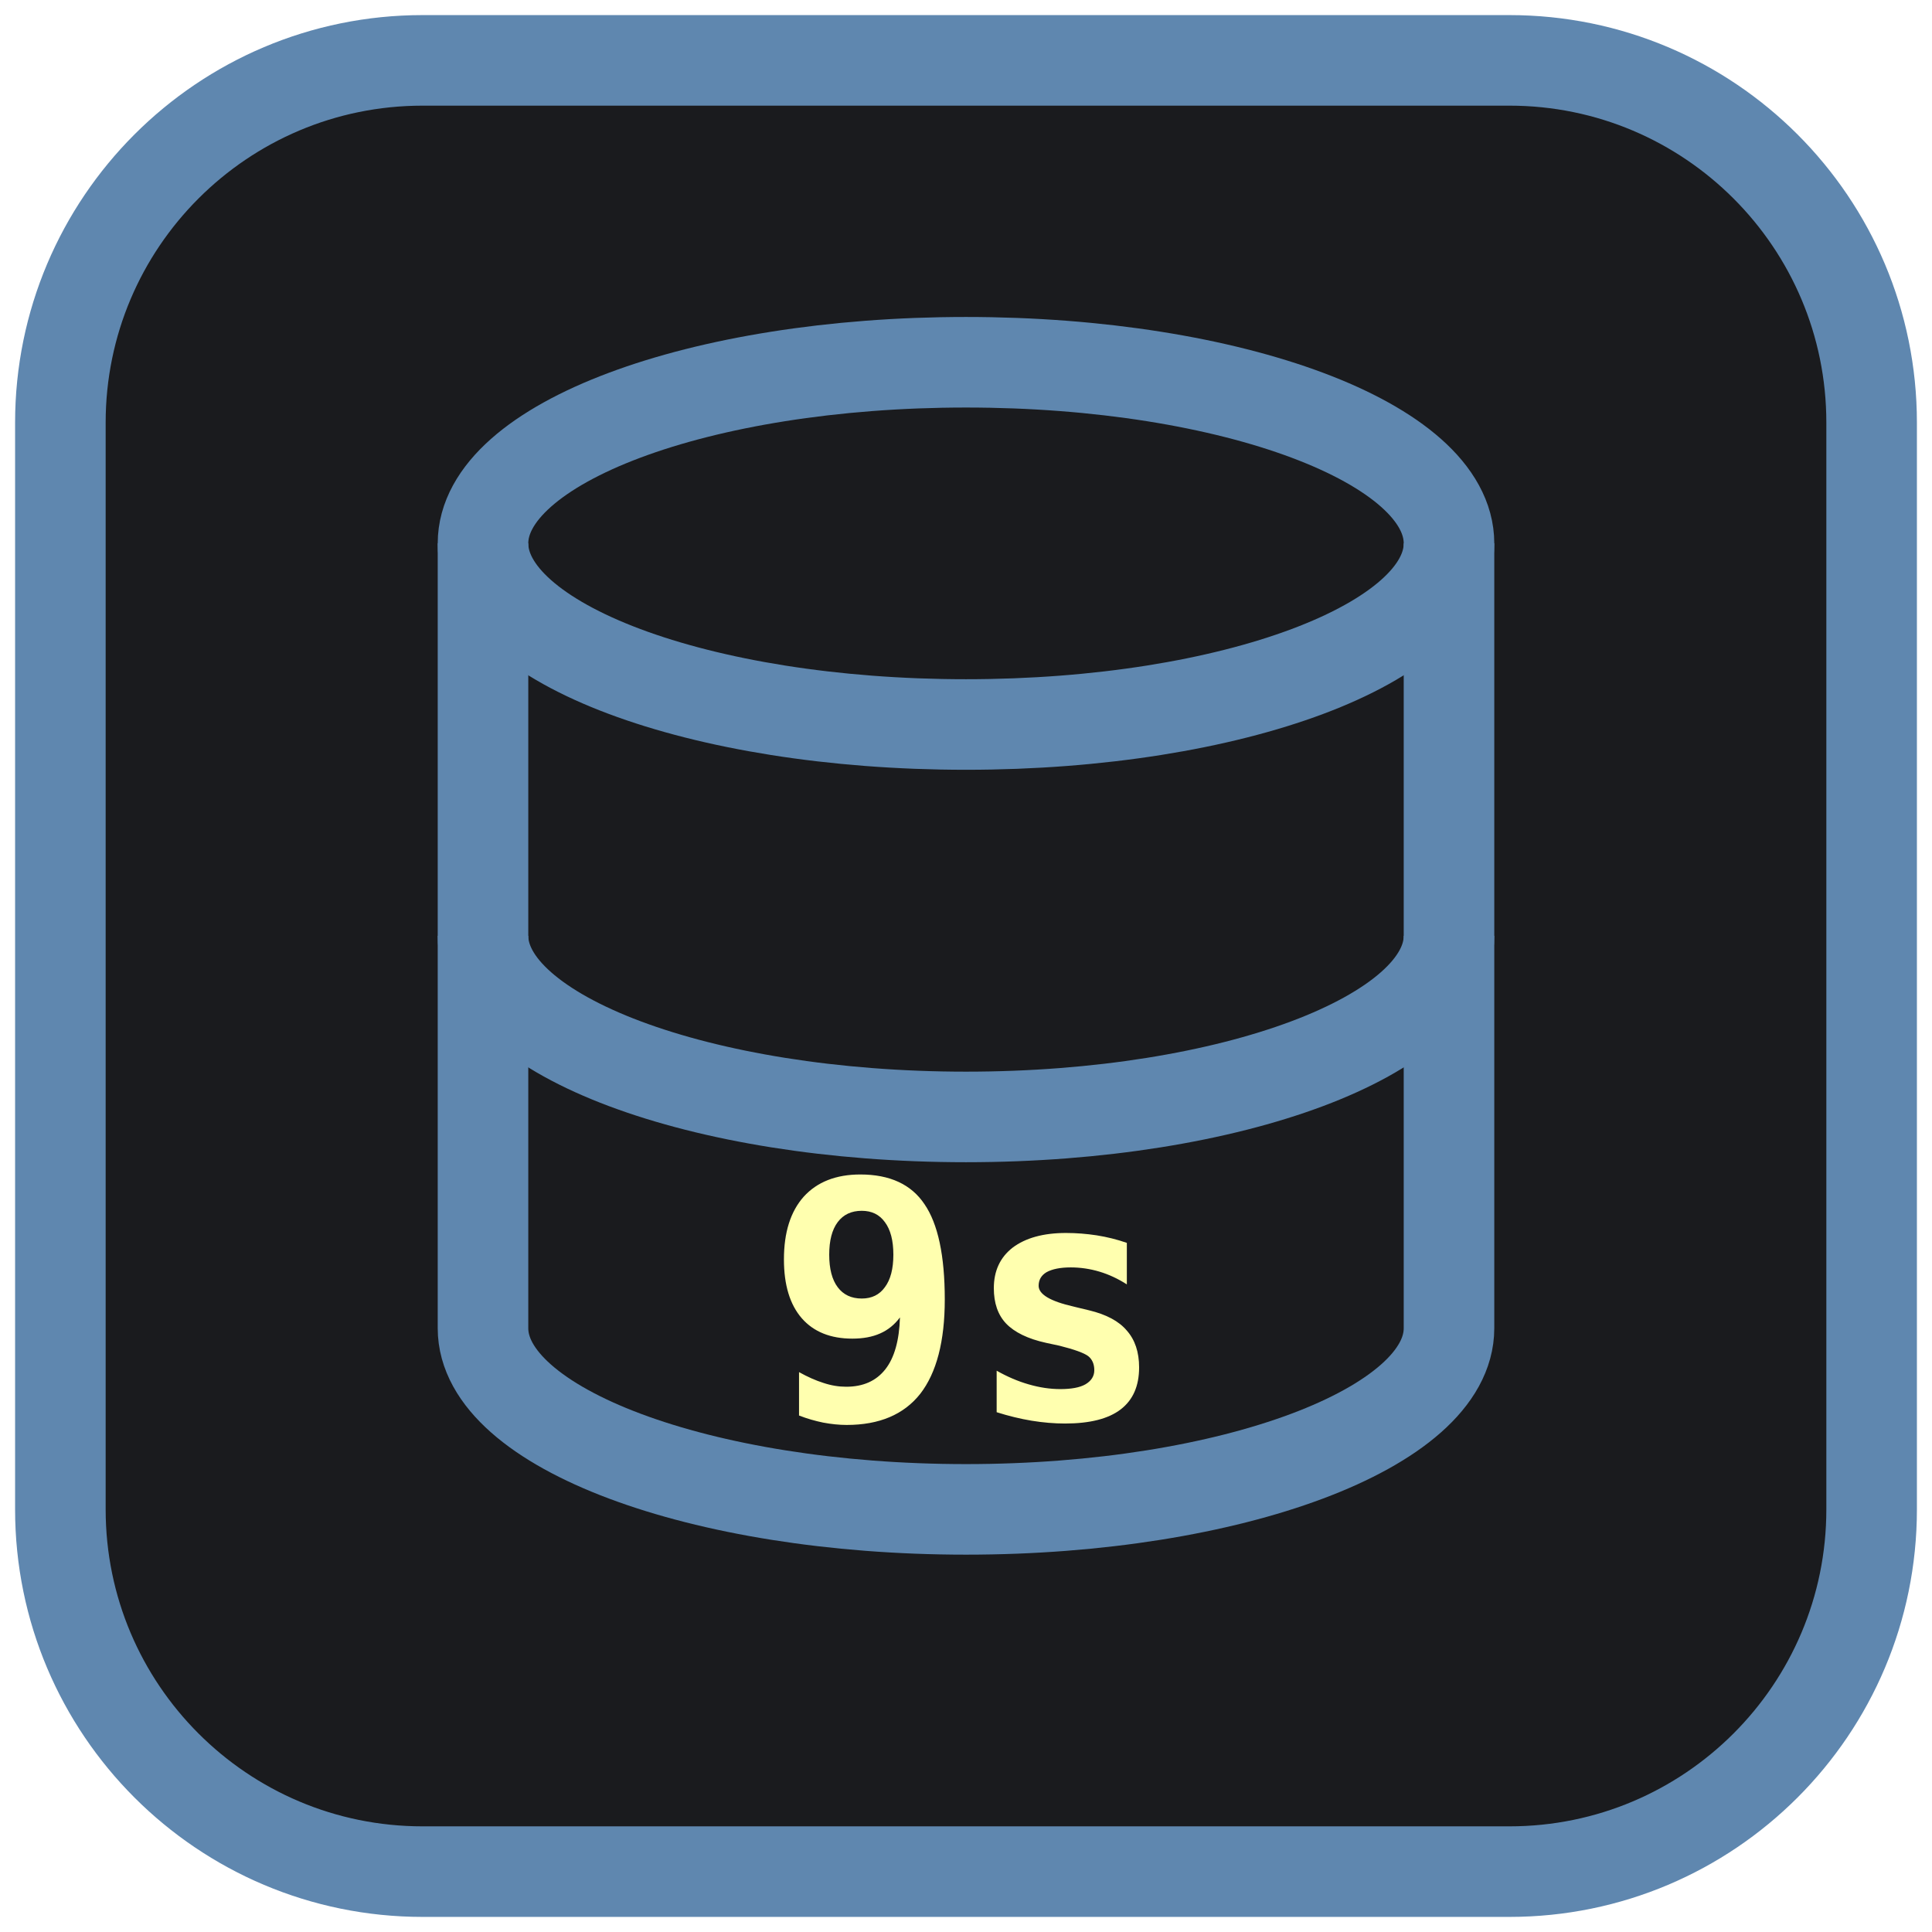
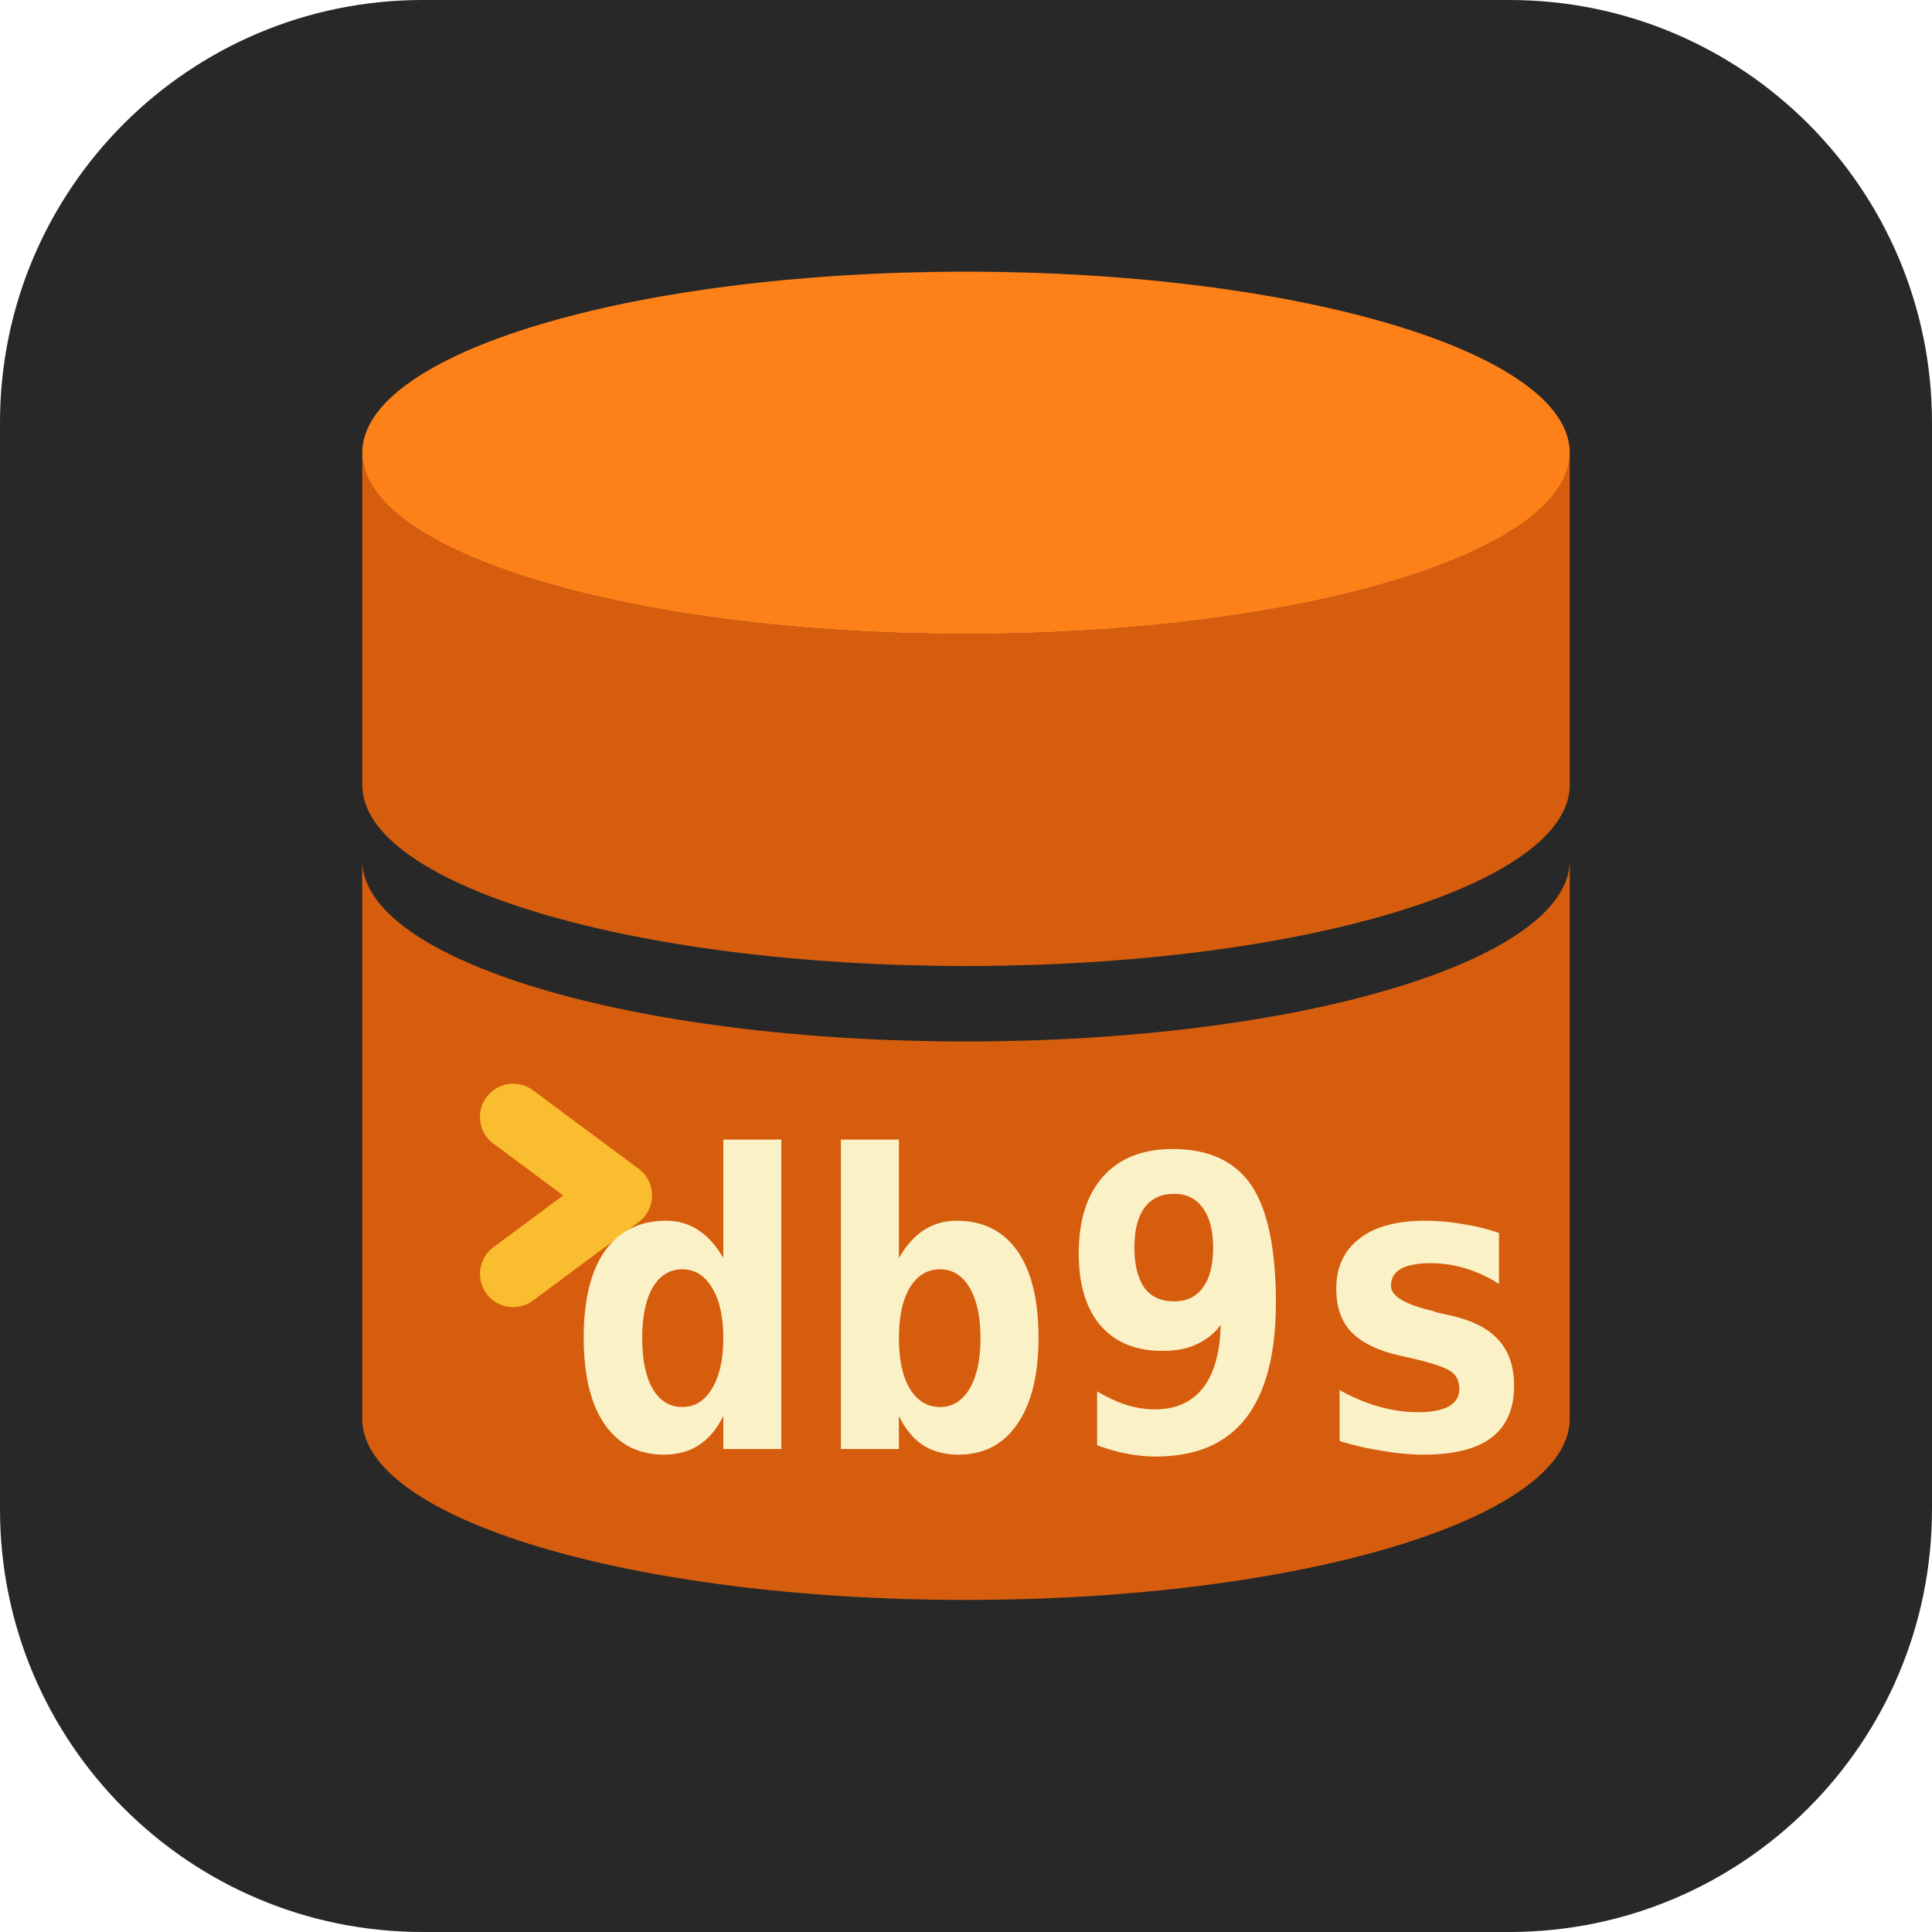
<svg xmlns="http://www.w3.org/2000/svg" viewBox="0 0 64 64">
-   <rect x="2" y="2" width="60" height="60" rx="12" fill="#1a1b1e" stroke="#5f87af" stroke-width="3" />
-   <ellipse cx="32" cy="18" rx="16" ry="6" fill="none" stroke="#5f87af" stroke-width="3" />
-   <path d="M16 18v26c0 3.3 7.2 6 16 6s16-2.7 16-6V18" fill="none" stroke="#5f87af" stroke-width="3" />
-   <path d="M16 31c0 3.3 7.2 6 16 6s16-2.7 16-6" fill="none" stroke="#5f87af" stroke-width="3" />
-   <text x="32" y="47" font-family="Menlo, monospace" font-size="11" font-weight="bold" fill="#ffffaf" text-anchor="middle">9s</text>
+   <rect width="64" height="64" rx="14" fill="#282828" />
+   <path d="M12 15v11a20 6 0 0 0 40 0V15a20 6 0 0 1-40 0z" fill="#d65d0e" />
+   <path d="M12 28.5v18.5a20 6 0 0 0 40 0V28.5a20 6 0 0 1-40 0z" fill="#d65d0e" />
+   <ellipse cx="32" cy="15" rx="20" ry="6" fill="#fe8019" />
+   <path d="M17 37l3.5 2.6-3.5 2.6" fill="none" stroke="#fabd2f" stroke-width="2.2" stroke-linecap="round" stroke-linejoin="round" />
+   <text x="35" y="48" font-family="Menlo, Monaco, 'DejaVu Sans Mono', Consolas, monospace" font-size="13.5" font-weight="700" fill="#fbf1c7" text-anchor="middle">db9s</text>
</svg>
